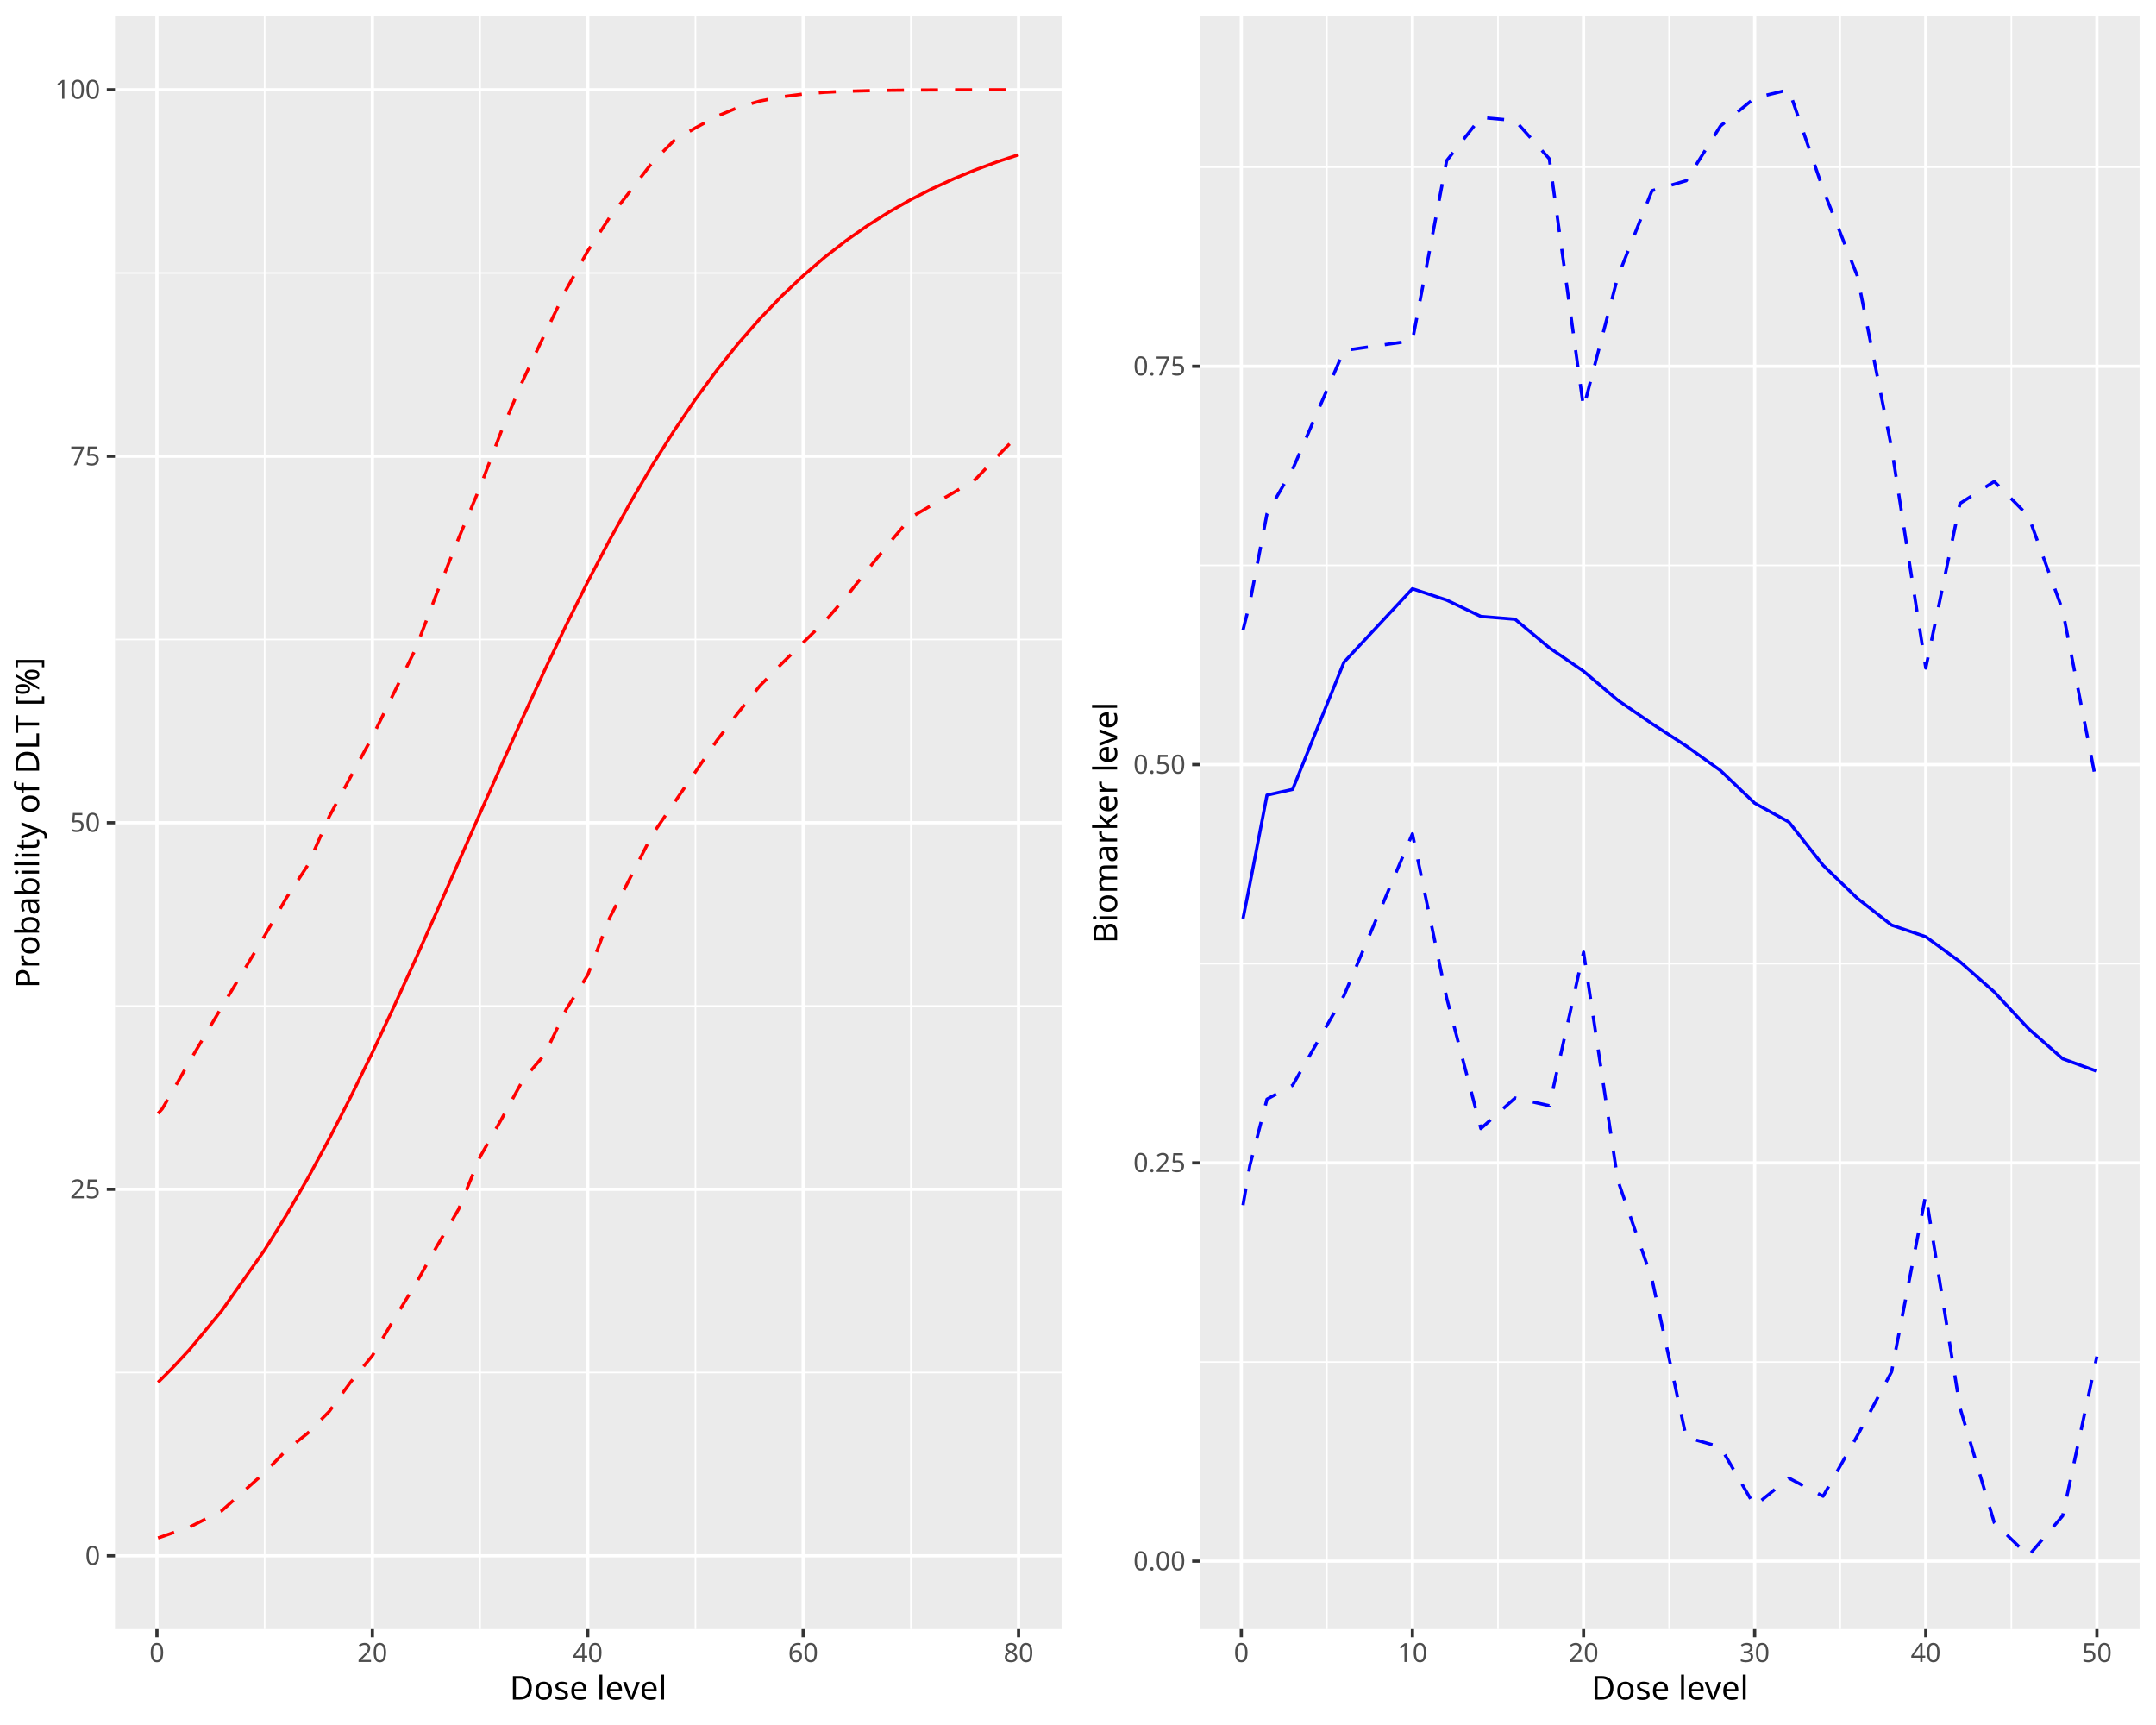
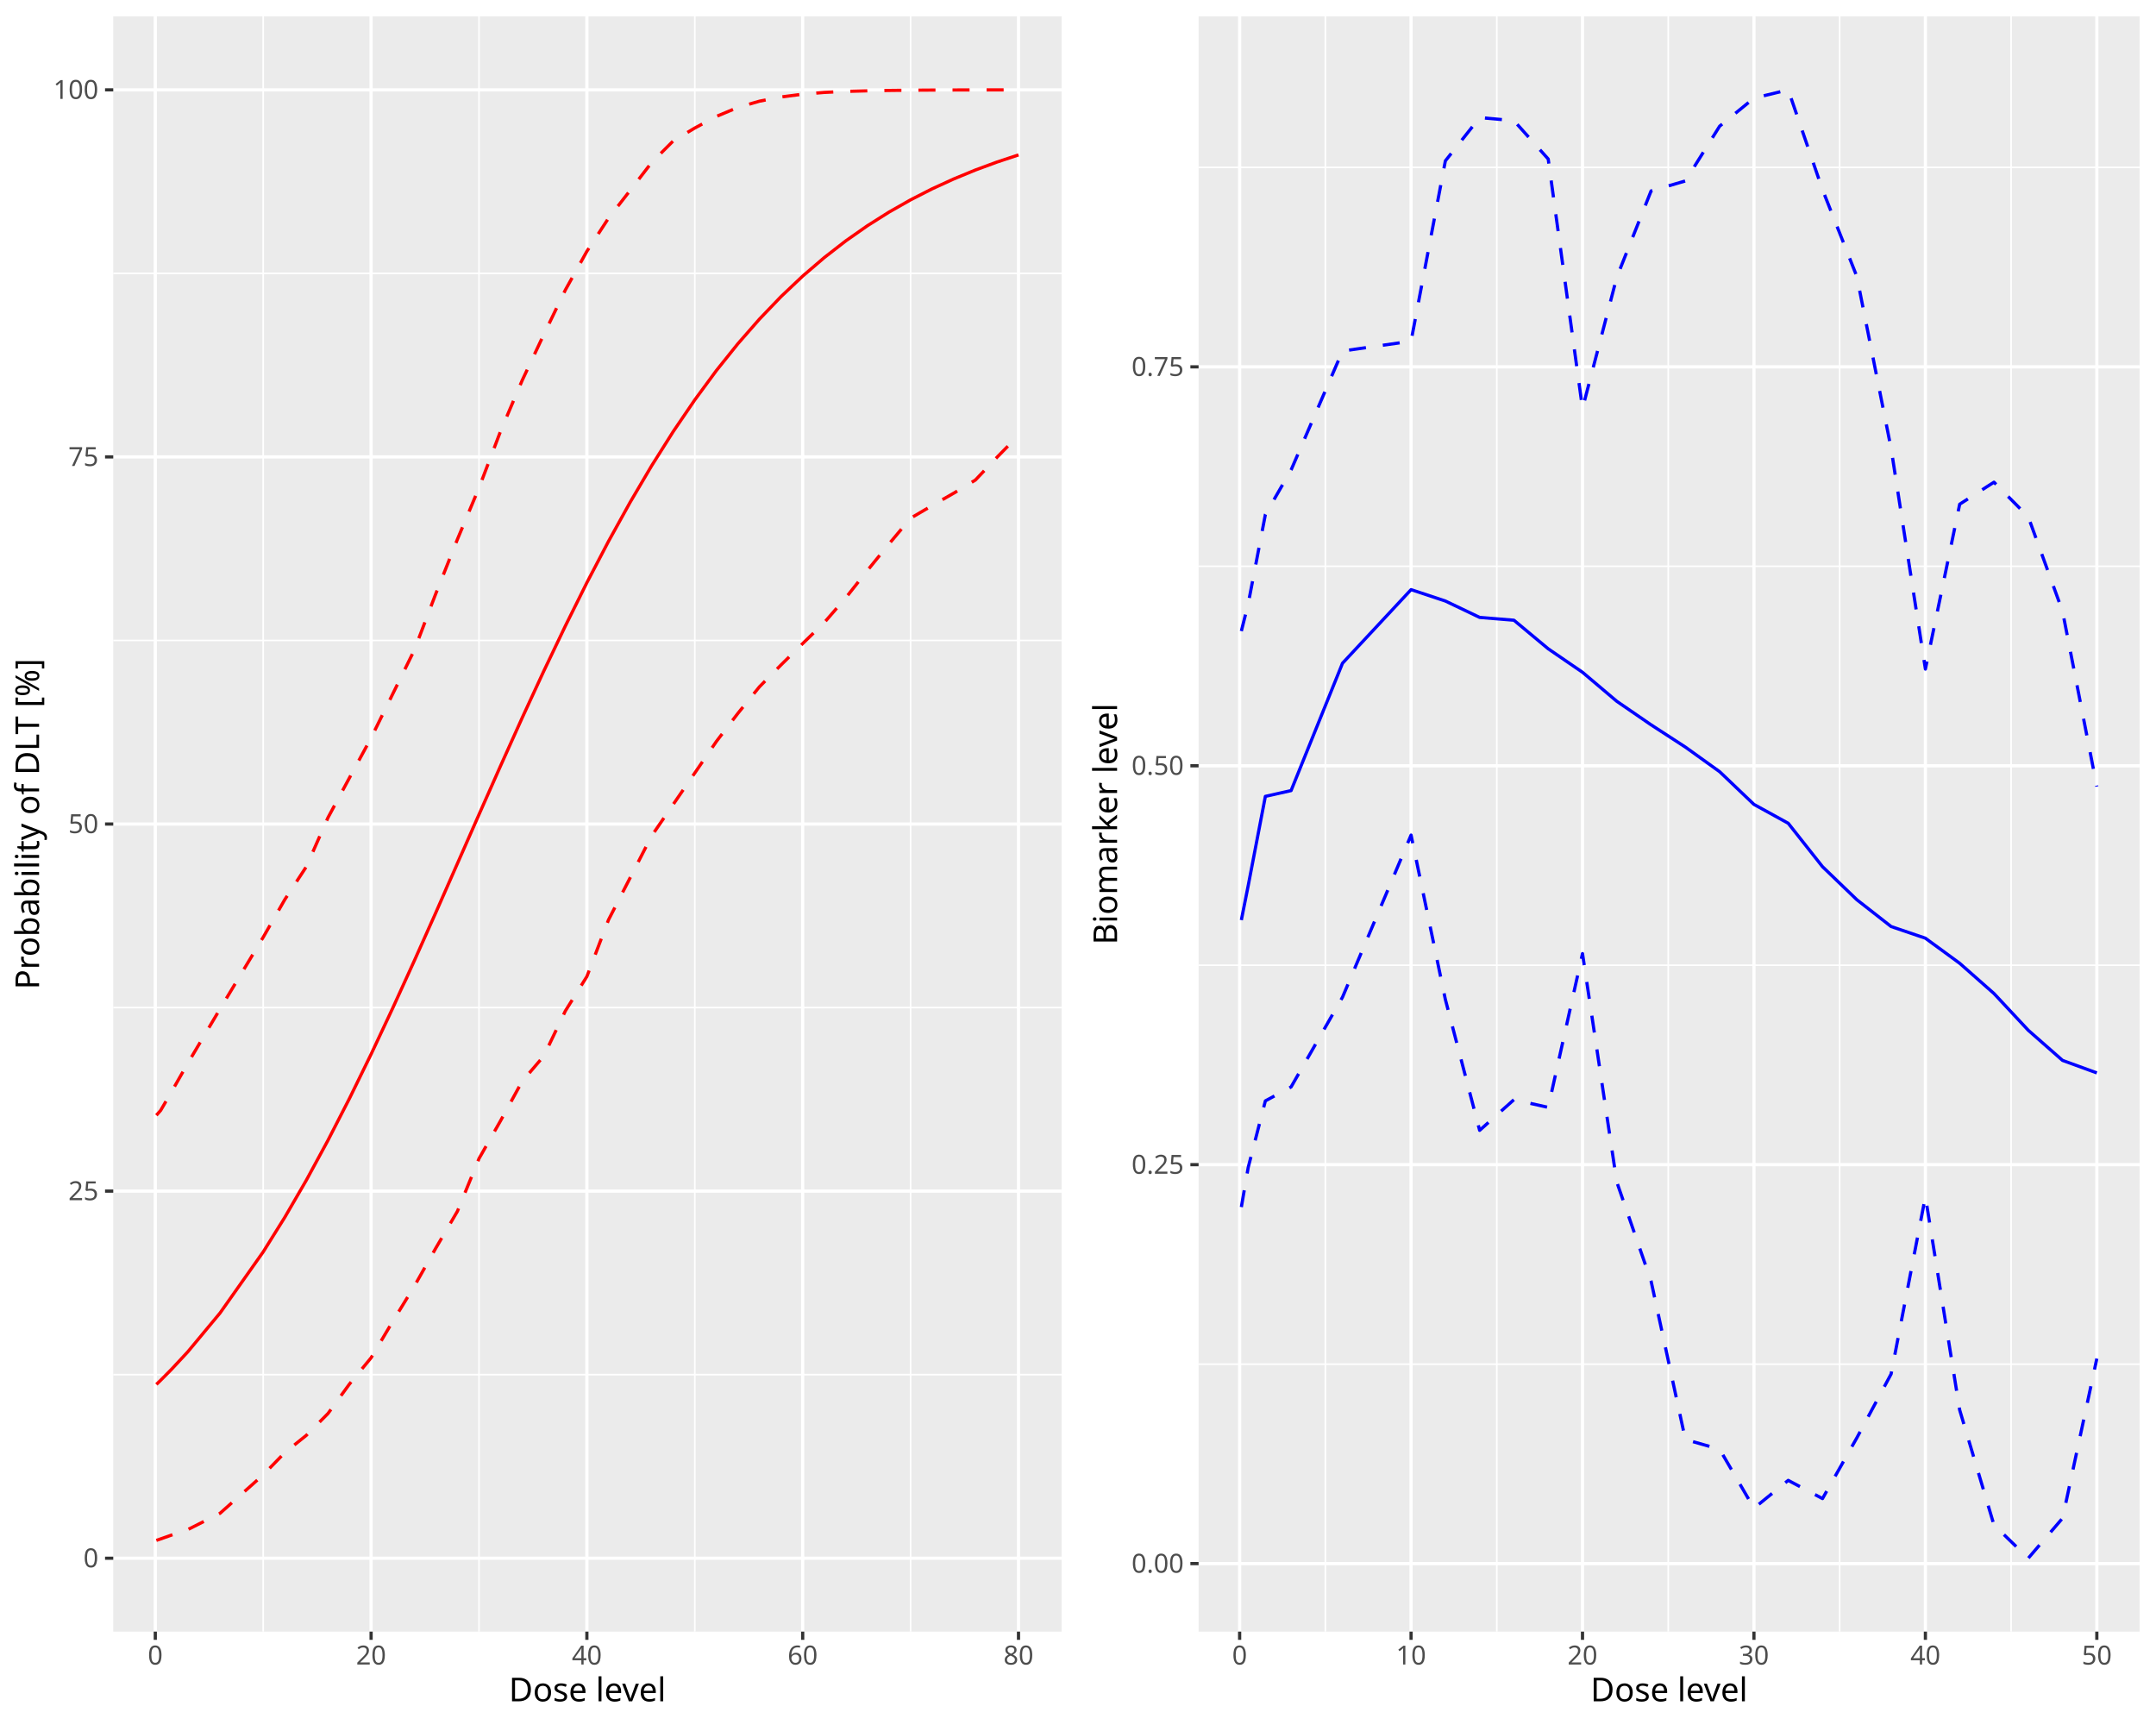
<svg xmlns="http://www.w3.org/2000/svg" class="svglite" data-engine-version="2.0" width="720.00pt" height="576.00pt" viewBox="0 0 720.00 576.00">
  <defs>
    <style type="text/css">
    .svglite line, .svglite polyline, .svglite polygon, .svglite path, .svglite rect, .svglite circle {
      fill: none;
      stroke: #000000;
      stroke-linecap: round;
      stroke-linejoin: round;
      stroke-miterlimit: 10.00;
    }
  </style>
  </defs>
  <rect width="100%" height="100%" style="stroke: none; fill: #FFFFFF;" />
  <defs>
    <clipPath id="cpMC4wMHw3MjAuMDB8MC4wMHw1NzYuMDA=">
      <rect x="0.00" y="0.00" width="720.00" height="576.00" />
    </clipPath>
  </defs>
  <g clip-path="url(#cpMC4wMHw3MjAuMDB8MC4wMHw1NzYuMDA=)">
</g>
  <defs>
    <clipPath id="cpMC4wMHwzNjAuMDB8MC4wMHw1NzYuMDA=">
      <rect x="0.00" y="0.00" width="360.00" height="576.00" />
    </clipPath>
  </defs>
  <g clip-path="url(#cpMC4wMHwzNjAuMDB8MC4wMHw1NzYuMDA=)">
    <rect x="0.00" y="0.00" width="360.00" height="576.00" style="stroke-width: 1.07; stroke: #FFFFFF; fill: #FFFFFF;" />
  </g>
  <g clip-path="url(#cpMC4wMHw3MjAuMDB8MC4wMHw1NzYuMDA=)">
</g>
  <defs>
-     <clipPath id="cpMzguNDB8MzU0LjUyfDUuNDh8NTQzLjk3">
-       <rect x="38.40" y="5.48" width="316.12" height="538.49" />
+     <clipPath id="cpMzcuODJ8MzU0LjUyfDUuNDh8NTQ0Ljgy">
+       <rect x="37.82" y="5.48" width="316.70" height="539.34" />
    </clipPath>
  </defs>
-   <g clip-path="url(#cpMzguNDB8MzU0LjUyfDUuNDh8NTQzLjk3)">
-     <rect x="38.40" y="5.48" width="316.12" height="538.49" style="stroke-width: 1.07; stroke: none; fill: #EBEBEB;" />
-     <polyline points="38.40,458.30 354.52,458.30 " style="stroke-width: 0.53; stroke: #FFFFFF; stroke-linecap: butt;" />
-     <polyline points="38.40,335.92 354.52,335.92 " style="stroke-width: 0.53; stroke: #FFFFFF; stroke-linecap: butt;" />
-     <polyline points="38.40,213.53 354.52,213.53 " style="stroke-width: 0.53; stroke: #FFFFFF; stroke-linecap: butt;" />
-     <polyline points="38.40,91.15 354.52,91.15 " style="stroke-width: 0.53; stroke: #FFFFFF; stroke-linecap: butt;" />
-     <polyline points="88.38,543.97 88.38,5.48 " style="stroke-width: 0.53; stroke: #FFFFFF; stroke-linecap: butt;" />
-     <polyline points="160.32,543.97 160.32,5.48 " style="stroke-width: 0.53; stroke: #FFFFFF; stroke-linecap: butt;" />
-     <polyline points="232.25,543.97 232.25,5.48 " style="stroke-width: 0.53; stroke: #FFFFFF; stroke-linecap: butt;" />
-     <polyline points="304.18,543.97 304.18,5.48 " style="stroke-width: 0.53; stroke: #FFFFFF; stroke-linecap: butt;" />
-     <polyline points="38.40,519.50 354.52,519.50 " style="stroke-width: 1.07; stroke: #FFFFFF; stroke-linecap: butt;" />
-     <polyline points="38.40,397.11 354.52,397.11 " style="stroke-width: 1.07; stroke: #FFFFFF; stroke-linecap: butt;" />
-     <polyline points="38.40,274.73 354.52,274.73 " style="stroke-width: 1.07; stroke: #FFFFFF; stroke-linecap: butt;" />
-     <polyline points="38.40,152.34 354.52,152.34 " style="stroke-width: 1.07; stroke: #FFFFFF; stroke-linecap: butt;" />
-     <polyline points="38.40,29.96 354.52,29.96 " style="stroke-width: 1.07; stroke: #FFFFFF; stroke-linecap: butt;" />
-     <polyline points="52.41,543.97 52.41,5.48 " style="stroke-width: 1.07; stroke: #FFFFFF; stroke-linecap: butt;" />
-     <polyline points="124.35,543.97 124.35,5.48 " style="stroke-width: 1.07; stroke: #FFFFFF; stroke-linecap: butt;" />
-     <polyline points="196.28,543.97 196.28,5.48 " style="stroke-width: 1.07; stroke: #FFFFFF; stroke-linecap: butt;" />
-     <polyline points="268.22,543.97 268.22,5.48 " style="stroke-width: 1.07; stroke: #FFFFFF; stroke-linecap: butt;" />
-     <polyline points="340.15,543.97 340.15,5.48 " style="stroke-width: 1.07; stroke: #FFFFFF; stroke-linecap: butt;" />
-     <polyline points="52.77,513.55 54.21,513.06 57.81,511.79 63.20,509.97 73.99,504.52 88.38,491.70 95.57,484.30 102.77,478.53 109.96,471.28 117.15,461.41 124.35,452.68 131.54,440.59 138.74,428.85 145.93,416.09 153.12,403.84 160.32,386.28 167.51,373.64 174.70,360.52 181.90,352.10 189.09,337.07 196.28,325.56 203.48,306.71 210.67,292.70 217.86,278.68 225.06,268.19 232.25,257.71 239.44,247.21 246.64,237.81 253.83,228.93 261.02,221.65 268.22,214.56 275.41,207.56 282.60,199.27 289.80,190.18 296.99,181.34 304.18,172.77 311.38,168.55 318.57,164.41 325.76,160.06 332.96,152.49 340.15,145.13 " style="stroke-width: 1.07; stroke: #FF0000; stroke-dasharray: 5.69,5.69; stroke-linecap: butt;" />
-     <polyline points="52.77,461.56 54.21,460.16 57.81,456.54 63.20,450.74 73.99,437.75 88.38,417.38 95.57,405.85 102.77,393.45 109.96,380.21 117.15,366.19 124.35,351.47 131.54,336.15 138.74,320.36 145.93,304.23 153.12,287.91 160.32,271.56 167.51,255.33 174.70,239.36 181.90,223.78 189.09,208.71 196.28,194.26 203.48,180.51 210.67,167.50 217.86,155.29 225.06,143.89 232.25,133.32 239.44,123.55 246.64,114.57 253.83,106.36 261.02,98.87 268.22,92.06 275.41,85.88 282.60,80.30 289.80,75.26 296.99,70.72 304.18,66.64 311.38,62.96 318.57,59.67 325.76,56.70 332.96,54.04 340.15,51.66 " style="stroke-width: 1.07; stroke: #FF0000; stroke-linecap: butt;" />
-     <polyline points="52.77,371.83 54.21,370.20 57.81,364.04 63.20,354.57 73.99,336.37 88.38,312.49 95.57,299.93 102.77,288.93 109.96,272.64 117.15,259.29 124.35,246.02 131.54,231.41 138.74,216.78 145.93,197.92 153.12,179.83 160.32,162.65 167.51,143.75 174.70,126.86 181.90,111.59 189.09,96.71 196.28,83.79 203.48,72.77 210.67,63.53 217.86,54.20 225.06,46.99 232.25,42.69 239.44,38.82 246.64,35.81 253.83,33.73 261.02,32.34 268.22,31.41 275.41,30.82 282.60,30.48 289.80,30.29 296.99,30.16 304.18,30.08 311.38,30.03 318.57,30.00 325.76,29.98 332.96,29.97 340.15,29.96 " style="stroke-width: 1.07; stroke: #FF0000; stroke-dasharray: 5.69,5.69; stroke-linecap: butt;" />
+   <g clip-path="url(#cpMzcuODJ8MzU0LjUyfDUuNDh8NTQ0Ljgy)">
+     <rect x="37.82" y="5.48" width="316.70" height="539.34" style="stroke-width: 1.07; stroke: none; fill: #EBEBEB;" />
+     <polyline points="37.82,459.02 354.52,459.02 " style="stroke-width: 0.53; stroke: #FFFFFF; stroke-linecap: butt;" />
+     <polyline points="37.82,336.44 354.52,336.44 " style="stroke-width: 0.53; stroke: #FFFFFF; stroke-linecap: butt;" />
+     <polyline points="37.82,213.86 354.52,213.86 " style="stroke-width: 0.53; stroke: #FFFFFF; stroke-linecap: butt;" />
+     <polyline points="37.82,91.28 354.52,91.28 " style="stroke-width: 0.53; stroke: #FFFFFF; stroke-linecap: butt;" />
+     <polyline points="87.89,544.82 87.89,5.48 " style="stroke-width: 0.53; stroke: #FFFFFF; stroke-linecap: butt;" />
+     <polyline points="159.96,544.82 159.96,5.48 " style="stroke-width: 0.53; stroke: #FFFFFF; stroke-linecap: butt;" />
+     <polyline points="232.03,544.82 232.03,5.48 " style="stroke-width: 0.53; stroke: #FFFFFF; stroke-linecap: butt;" />
+     <polyline points="304.09,544.82 304.09,5.48 " style="stroke-width: 0.53; stroke: #FFFFFF; stroke-linecap: butt;" />
+     <polyline points="37.82,520.31 354.52,520.31 " style="stroke-width: 1.07; stroke: #FFFFFF; stroke-linecap: butt;" />
+     <polyline points="37.82,397.73 354.52,397.73 " style="stroke-width: 1.07; stroke: #FFFFFF; stroke-linecap: butt;" />
+     <polyline points="37.82,275.15 354.52,275.15 " style="stroke-width: 1.07; stroke: #FFFFFF; stroke-linecap: butt;" />
+     <polyline points="37.82,152.57 354.52,152.57 " style="stroke-width: 1.07; stroke: #FFFFFF; stroke-linecap: butt;" />
+     <polyline points="37.82,30.00 354.52,30.00 " style="stroke-width: 1.07; stroke: #FFFFFF; stroke-linecap: butt;" />
+     <polyline points="51.86,544.82 51.86,5.48 " style="stroke-width: 1.07; stroke: #FFFFFF; stroke-linecap: butt;" />
+     <polyline points="123.93,544.82 123.93,5.48 " style="stroke-width: 1.07; stroke: #FFFFFF; stroke-linecap: butt;" />
+     <polyline points="195.99,544.82 195.99,5.48 " style="stroke-width: 1.07; stroke: #FFFFFF; stroke-linecap: butt;" />
+     <polyline points="268.06,544.82 268.06,5.48 " style="stroke-width: 1.07; stroke: #FFFFFF; stroke-linecap: butt;" />
+     <polyline points="340.13,544.82 340.13,5.48 " style="stroke-width: 1.07; stroke: #FFFFFF; stroke-linecap: butt;" />
+     <polyline points="52.22,514.35 53.66,513.86 57.26,512.59 62.67,510.77 73.48,505.31 87.89,492.47 95.10,485.06 102.31,479.27 109.51,472.02 116.72,462.13 123.93,453.38 131.13,441.28 138.34,429.52 145.55,416.74 152.75,404.47 159.96,386.88 167.17,374.22 174.37,361.08 181.58,352.65 188.79,337.59 195.99,326.07 203.20,307.18 210.41,293.15 217.61,279.12 224.82,268.60 232.03,258.11 239.23,247.59 246.44,238.17 253.65,229.29 260.85,222.00 268.06,214.89 275.27,207.88 282.47,199.58 289.68,190.47 296.89,181.62 304.09,173.04 311.30,168.80 318.51,164.67 325.71,160.31 332.92,152.72 340.13,145.35 " style="stroke-width: 1.07; stroke: #FF0000; stroke-dasharray: 5.69,5.69; stroke-linecap: butt;" />
+     <polyline points="52.22,462.28 53.66,460.88 57.26,457.25 62.67,451.44 73.48,438.43 87.89,418.03 95.10,406.49 102.31,394.07 109.51,380.80 116.72,366.76 123.93,352.01 131.13,336.67 138.34,320.85 145.55,304.70 152.75,288.36 159.96,271.98 167.17,255.72 174.37,239.72 181.58,224.12 188.79,209.04 195.99,194.56 203.20,180.78 210.41,167.76 217.61,155.53 224.82,144.11 232.03,133.52 239.23,123.74 246.44,114.75 253.65,106.52 260.85,99.01 268.06,92.19 275.27,86.01 282.47,80.42 289.68,75.37 296.89,70.82 304.09,66.73 311.30,63.05 318.51,59.75 325.71,56.78 332.92,54.12 340.13,51.73 " style="stroke-width: 1.07; stroke: #FF0000; stroke-linecap: butt;" />
+     <polyline points="52.22,372.41 53.66,370.77 57.26,364.60 62.67,355.12 73.48,336.89 87.89,312.97 95.10,300.39 102.31,289.38 109.51,273.06 116.72,259.69 123.93,246.40 131.13,231.77 138.34,217.12 145.55,198.22 152.75,180.10 159.96,162.90 167.17,143.97 174.37,127.05 181.58,111.75 188.79,96.85 195.99,83.91 203.20,72.88 210.41,63.62 217.61,54.27 224.82,47.06 232.03,42.75 239.23,38.88 246.44,35.86 253.65,33.78 260.85,32.38 268.06,31.45 275.27,30.86 282.47,30.52 289.68,30.33 296.89,30.20 304.09,30.12 311.30,30.07 318.51,30.04 325.71,30.02 332.92,30.01 340.13,30.00 " style="stroke-width: 1.07; stroke: #FF0000; stroke-dasharray: 5.69,5.69; stroke-linecap: butt;" />
  </g>
  <g clip-path="url(#cpMC4wMHw3MjAuMDB8MC4wMHw1NzYuMDA=)">
-     <text x="33.47" y="522.52" text-anchor="end" style="font-size: 8.80px; fill: #4D4D4D; font-family: sans;" textLength="4.89px" lengthAdjust="spacingAndGlyphs">0</text>
-     <text x="33.47" y="400.14" text-anchor="end" style="font-size: 8.80px; fill: #4D4D4D; font-family: sans;" textLength="9.79px" lengthAdjust="spacingAndGlyphs">25</text>
-     <text x="33.47" y="277.75" text-anchor="end" style="font-size: 8.80px; fill: #4D4D4D; font-family: sans;" textLength="9.79px" lengthAdjust="spacingAndGlyphs">50</text>
-     <text x="33.47" y="155.37" text-anchor="end" style="font-size: 8.80px; fill: #4D4D4D; font-family: sans;" textLength="9.79px" lengthAdjust="spacingAndGlyphs">75</text>
-     <text x="33.47" y="32.98" text-anchor="end" style="font-size: 8.80px; fill: #4D4D4D; font-family: sans;" textLength="14.68px" lengthAdjust="spacingAndGlyphs">100</text>
-     <polyline points="35.66,519.50 38.40,519.50 " style="stroke-width: 1.07; stroke: #333333; stroke-linecap: butt;" />
-     <polyline points="35.66,397.11 38.40,397.11 " style="stroke-width: 1.07; stroke: #333333; stroke-linecap: butt;" />
-     <polyline points="35.66,274.73 38.40,274.73 " style="stroke-width: 1.07; stroke: #333333; stroke-linecap: butt;" />
-     <polyline points="35.66,152.34 38.40,152.34 " style="stroke-width: 1.07; stroke: #333333; stroke-linecap: butt;" />
-     <polyline points="35.66,29.96 38.40,29.96 " style="stroke-width: 1.07; stroke: #333333; stroke-linecap: butt;" />
-     <polyline points="52.41,546.71 52.41,543.97 " style="stroke-width: 1.07; stroke: #333333; stroke-linecap: butt;" />
-     <polyline points="124.35,546.71 124.35,543.97 " style="stroke-width: 1.07; stroke: #333333; stroke-linecap: butt;" />
-     <polyline points="196.28,546.71 196.28,543.97 " style="stroke-width: 1.07; stroke: #333333; stroke-linecap: butt;" />
-     <polyline points="268.22,546.71 268.22,543.97 " style="stroke-width: 1.07; stroke: #333333; stroke-linecap: butt;" />
-     <polyline points="340.15,546.71 340.15,543.97 " style="stroke-width: 1.07; stroke: #333333; stroke-linecap: butt;" />
-     <text x="52.41" y="554.96" text-anchor="middle" style="font-size: 8.80px; fill: #4D4D4D; font-family: sans;" textLength="4.89px" lengthAdjust="spacingAndGlyphs">0</text>
-     <text x="124.35" y="554.96" text-anchor="middle" style="font-size: 8.80px; fill: #4D4D4D; font-family: sans;" textLength="9.79px" lengthAdjust="spacingAndGlyphs">20</text>
-     <text x="196.28" y="554.96" text-anchor="middle" style="font-size: 8.80px; fill: #4D4D4D; font-family: sans;" textLength="9.79px" lengthAdjust="spacingAndGlyphs">40</text>
-     <text x="268.22" y="554.96" text-anchor="middle" style="font-size: 8.80px; fill: #4D4D4D; font-family: sans;" textLength="9.79px" lengthAdjust="spacingAndGlyphs">60</text>
-     <text x="340.15" y="554.96" text-anchor="middle" style="font-size: 8.80px; fill: #4D4D4D; font-family: sans;" textLength="9.79px" lengthAdjust="spacingAndGlyphs">80</text>
-     <text x="196.46" y="567.52" text-anchor="middle" style="font-size: 11.00px; font-family: sans;" textLength="51.37px" lengthAdjust="spacingAndGlyphs">Dose level</text>
-     <text transform="translate(13.05,274.73) rotate(-90)" text-anchor="middle" style="font-size: 11.00px; font-family: sans;" textLength="106.38px" lengthAdjust="spacingAndGlyphs">Probability of DLT [%]</text>
+     <text x="32.89" y="523.34" text-anchor="end" style="font-size: 8.80px; fill: #4D4D4D; font-family: sans;" textLength="4.89px" lengthAdjust="spacingAndGlyphs">0</text>
+     <text x="32.89" y="400.76" text-anchor="end" style="font-size: 8.80px; fill: #4D4D4D; font-family: sans;" textLength="9.79px" lengthAdjust="spacingAndGlyphs">25</text>
+     <text x="32.89" y="278.18" text-anchor="end" style="font-size: 8.80px; fill: #4D4D4D; font-family: sans;" textLength="9.79px" lengthAdjust="spacingAndGlyphs">50</text>
+     <text x="32.89" y="155.60" text-anchor="end" style="font-size: 8.80px; fill: #4D4D4D; font-family: sans;" textLength="9.79px" lengthAdjust="spacingAndGlyphs">75</text>
+     <text x="32.89" y="33.02" text-anchor="end" style="font-size: 8.80px; fill: #4D4D4D; font-family: sans;" textLength="14.68px" lengthAdjust="spacingAndGlyphs">100</text>
+     <polyline points="35.08,520.31 37.82,520.31 " style="stroke-width: 1.07; stroke: #333333; stroke-linecap: butt;" />
+     <polyline points="35.08,397.73 37.82,397.73 " style="stroke-width: 1.07; stroke: #333333; stroke-linecap: butt;" />
+     <polyline points="35.08,275.15 37.82,275.15 " style="stroke-width: 1.07; stroke: #333333; stroke-linecap: butt;" />
+     <polyline points="35.08,152.57 37.82,152.57 " style="stroke-width: 1.07; stroke: #333333; stroke-linecap: butt;" />
+     <polyline points="35.08,30.00 37.82,30.00 " style="stroke-width: 1.07; stroke: #333333; stroke-linecap: butt;" />
+     <polyline points="51.86,547.56 51.86,544.82 " style="stroke-width: 1.07; stroke: #333333; stroke-linecap: butt;" />
+     <polyline points="123.93,547.56 123.93,544.82 " style="stroke-width: 1.07; stroke: #333333; stroke-linecap: butt;" />
+     <polyline points="195.99,547.56 195.99,544.82 " style="stroke-width: 1.07; stroke: #333333; stroke-linecap: butt;" />
+     <polyline points="268.06,547.56 268.06,544.82 " style="stroke-width: 1.07; stroke: #333333; stroke-linecap: butt;" />
+     <polyline points="340.13,547.56 340.13,544.82 " style="stroke-width: 1.07; stroke: #333333; stroke-linecap: butt;" />
+     <text x="51.86" y="555.81" text-anchor="middle" style="font-size: 8.80px; fill: #4D4D4D; font-family: sans;" textLength="4.89px" lengthAdjust="spacingAndGlyphs">0</text>
+     <text x="123.93" y="555.81" text-anchor="middle" style="font-size: 8.80px; fill: #4D4D4D; font-family: sans;" textLength="9.79px" lengthAdjust="spacingAndGlyphs">20</text>
+     <text x="195.99" y="555.81" text-anchor="middle" style="font-size: 8.80px; fill: #4D4D4D; font-family: sans;" textLength="9.79px" lengthAdjust="spacingAndGlyphs">40</text>
+     <text x="268.06" y="555.81" text-anchor="middle" style="font-size: 8.80px; fill: #4D4D4D; font-family: sans;" textLength="9.79px" lengthAdjust="spacingAndGlyphs">60</text>
+     <text x="340.13" y="555.81" text-anchor="middle" style="font-size: 8.80px; fill: #4D4D4D; font-family: sans;" textLength="9.79px" lengthAdjust="spacingAndGlyphs">80</text>
+     <text x="196.17" y="568.10" text-anchor="middle" style="font-size: 11.00px; font-family: sans;" textLength="51.37px" lengthAdjust="spacingAndGlyphs">Dose level</text>
+     <text transform="translate(13.05,275.15) rotate(-90)" text-anchor="middle" style="font-size: 11.00px; font-family: sans;" textLength="106.38px" lengthAdjust="spacingAndGlyphs">Probability of DLT [%]</text>
  </g>
  <defs>
    <clipPath id="cpMzYwLjAwfDcyMC4wMHwwLjAwfDU3Ni4wMA==">
      <rect x="360.00" y="0.00" width="360.00" height="576.00" />
    </clipPath>
  </defs>
  <g clip-path="url(#cpMzYwLjAwfDcyMC4wMHwwLjAwfDU3Ni4wMA==)">
    <rect x="360.00" y="0.00" width="360.00" height="576.00" style="stroke-width: 1.07; stroke: #FFFFFF; fill: #FFFFFF;" />
  </g>
  <g clip-path="url(#cpMC4wMHw3MjAuMDB8MC4wMHw1NzYuMDA=)">
</g>
  <defs>
-     <clipPath id="cpNDAwLjg1fDcxNC41Mnw1LjQ4fDU0My45Nw==">
-       <rect x="400.85" y="5.48" width="313.67" height="538.49" />
+     <clipPath id="cpNDAwLjI3fDcxNC41Mnw1LjQ4fDU0NC44Mg==">
+       <rect x="400.27" y="5.48" width="314.25" height="539.34" />
    </clipPath>
  </defs>
-   <g clip-path="url(#cpNDAwLjg1fDcxNC41Mnw1LjQ4fDU0My45Nw==)">
-     <rect x="400.85" y="5.48" width="313.67" height="538.49" style="stroke-width: 1.07; stroke: none; fill: #EBEBEB;" />
-     <polyline points="400.85,454.80 714.52,454.80 " style="stroke-width: 0.53; stroke: #FFFFFF; stroke-linecap: butt;" />
-     <polyline points="400.85,321.80 714.52,321.80 " style="stroke-width: 0.53; stroke: #FFFFFF; stroke-linecap: butt;" />
-     <polyline points="400.85,188.80 714.52,188.80 " style="stroke-width: 0.53; stroke: #FFFFFF; stroke-linecap: butt;" />
-     <polyline points="400.85,55.81 714.52,55.81 " style="stroke-width: 0.53; stroke: #FFFFFF; stroke-linecap: butt;" />
-     <polyline points="443.11,543.97 443.11,5.48 " style="stroke-width: 0.53; stroke: #FFFFFF; stroke-linecap: butt;" />
-     <polyline points="500.25,543.97 500.25,5.48 " style="stroke-width: 0.53; stroke: #FFFFFF; stroke-linecap: butt;" />
-     <polyline points="557.40,543.97 557.40,5.48 " style="stroke-width: 0.53; stroke: #FFFFFF; stroke-linecap: butt;" />
-     <polyline points="614.54,543.97 614.54,5.48 " style="stroke-width: 0.53; stroke: #FFFFFF; stroke-linecap: butt;" />
-     <polyline points="671.69,543.97 671.69,5.48 " style="stroke-width: 0.53; stroke: #FFFFFF; stroke-linecap: butt;" />
-     <polyline points="400.85,521.29 714.52,521.29 " style="stroke-width: 1.07; stroke: #FFFFFF; stroke-linecap: butt;" />
-     <polyline points="400.85,388.30 714.52,388.30 " style="stroke-width: 1.07; stroke: #FFFFFF; stroke-linecap: butt;" />
-     <polyline points="400.85,255.30 714.52,255.30 " style="stroke-width: 1.07; stroke: #FFFFFF; stroke-linecap: butt;" />
-     <polyline points="400.85,122.31 714.52,122.31 " style="stroke-width: 1.07; stroke: #FFFFFF; stroke-linecap: butt;" />
-     <polyline points="414.54,543.97 414.54,5.48 " style="stroke-width: 1.07; stroke: #FFFFFF; stroke-linecap: butt;" />
-     <polyline points="471.68,543.97 471.68,5.48 " style="stroke-width: 1.07; stroke: #FFFFFF; stroke-linecap: butt;" />
-     <polyline points="528.83,543.97 528.83,5.48 " style="stroke-width: 1.07; stroke: #FFFFFF; stroke-linecap: butt;" />
-     <polyline points="585.97,543.97 585.97,5.48 " style="stroke-width: 1.07; stroke: #FFFFFF; stroke-linecap: butt;" />
-     <polyline points="643.12,543.97 643.12,5.48 " style="stroke-width: 1.07; stroke: #FFFFFF; stroke-linecap: butt;" />
-     <polyline points="700.26,543.97 700.26,5.48 " style="stroke-width: 1.07; stroke: #FFFFFF; stroke-linecap: butt;" />
-     <polyline points="415.11,402.43 417.39,389.22 423.11,367.03 431.68,362.39 448.82,332.46 471.68,278.41 483.11,333.22 494.54,376.85 505.97,366.63 517.40,369.20 528.83,317.93 540.26,394.09 551.68,427.11 563.11,479.91 574.54,483.18 585.97,502.83 597.40,493.54 608.83,499.62 620.26,479.41 631.69,458.08 643.12,398.92 654.55,470.08 665.98,508.42 677.40,519.50 688.83,506.16 700.26,452.94 " style="stroke-width: 1.07; stroke: #0000FF; stroke-dasharray: 5.69,5.69; stroke-linecap: butt;" />
-     <polyline points="415.11,306.75 417.39,295.27 423.11,265.51 431.68,263.58 448.82,221.12 471.68,196.59 483.11,200.38 494.54,205.84 505.97,206.78 517.40,216.30 528.83,224.13 540.26,233.81 551.68,241.66 563.11,249.08 574.54,257.28 585.97,268.18 597.40,274.48 608.83,288.95 620.26,299.96 631.69,308.90 643.12,312.80 654.55,321.16 665.98,331.23 677.40,343.48 688.83,353.53 700.26,357.71 " style="stroke-width: 1.07; stroke: #0000FF; stroke-linecap: butt;" />
-     <polyline points="415.11,210.41 417.39,201.32 423.11,171.56 431.68,156.70 448.82,117.03 471.68,113.76 483.11,53.65 494.54,39.21 505.97,40.24 517.40,53.02 528.83,136.20 540.26,92.45 551.68,63.67 563.11,60.34 574.54,42.08 585.97,32.72 597.40,29.96 608.83,63.25 620.26,92.14 631.69,149.53 643.12,223.08 654.55,168.11 665.98,160.77 677.40,172.32 688.83,203.82 700.26,262.22 " style="stroke-width: 1.07; stroke: #0000FF; stroke-dasharray: 5.69,5.69; stroke-linecap: butt;" />
+   <g clip-path="url(#cpNDAwLjI3fDcxNC41Mnw1LjQ4fDU0NC44Mg==)">
+     <rect x="400.27" y="5.48" width="314.25" height="539.34" style="stroke-width: 1.07; stroke: none; fill: #EBEBEB;" />
+     <polyline points="400.27,455.51 714.52,455.51 " style="stroke-width: 0.53; stroke: #FFFFFF; stroke-linecap: butt;" />
+     <polyline points="400.27,322.30 714.52,322.30 " style="stroke-width: 0.53; stroke: #FFFFFF; stroke-linecap: butt;" />
+     <polyline points="400.27,189.09 714.52,189.09 " style="stroke-width: 0.53; stroke: #FFFFFF; stroke-linecap: butt;" />
+     <polyline points="400.27,55.89 714.52,55.89 " style="stroke-width: 0.53; stroke: #FFFFFF; stroke-linecap: butt;" />
+     <polyline points="442.61,544.82 442.61,5.48 " style="stroke-width: 0.53; stroke: #FFFFFF; stroke-linecap: butt;" />
+     <polyline points="499.86,544.82 499.86,5.48 " style="stroke-width: 0.53; stroke: #FFFFFF; stroke-linecap: butt;" />
+     <polyline points="557.11,544.82 557.11,5.48 " style="stroke-width: 0.53; stroke: #FFFFFF; stroke-linecap: butt;" />
+     <polyline points="614.36,544.82 614.36,5.48 " style="stroke-width: 0.53; stroke: #FFFFFF; stroke-linecap: butt;" />
+     <polyline points="671.61,544.82 671.61,5.48 " style="stroke-width: 0.53; stroke: #FFFFFF; stroke-linecap: butt;" />
+     <polyline points="400.27,522.11 714.52,522.11 " style="stroke-width: 1.07; stroke: #FFFFFF; stroke-linecap: butt;" />
+     <polyline points="400.27,388.90 714.52,388.90 " style="stroke-width: 1.07; stroke: #FFFFFF; stroke-linecap: butt;" />
+     <polyline points="400.27,255.70 714.52,255.70 " style="stroke-width: 1.07; stroke: #FFFFFF; stroke-linecap: butt;" />
+     <polyline points="400.27,122.49 714.52,122.49 " style="stroke-width: 1.07; stroke: #FFFFFF; stroke-linecap: butt;" />
+     <polyline points="413.98,544.82 413.98,5.48 " style="stroke-width: 1.07; stroke: #FFFFFF; stroke-linecap: butt;" />
+     <polyline points="471.23,544.82 471.23,5.48 " style="stroke-width: 1.07; stroke: #FFFFFF; stroke-linecap: butt;" />
+     <polyline points="528.48,544.82 528.48,5.48 " style="stroke-width: 1.07; stroke: #FFFFFF; stroke-linecap: butt;" />
+     <polyline points="585.73,544.82 585.73,5.48 " style="stroke-width: 1.07; stroke: #FFFFFF; stroke-linecap: butt;" />
+     <polyline points="642.99,544.82 642.99,5.48 " style="stroke-width: 1.07; stroke: #FFFFFF; stroke-linecap: butt;" />
+     <polyline points="700.24,544.82 700.24,5.48 " style="stroke-width: 1.07; stroke: #FFFFFF; stroke-linecap: butt;" />
+     <polyline points="414.55,403.06 416.84,389.83 422.57,367.60 431.16,362.95 448.33,332.98 471.23,278.84 482.68,333.73 494.13,377.44 505.58,367.20 517.03,369.77 528.48,318.42 539.93,394.70 551.38,427.78 562.83,480.66 574.28,483.94 585.73,503.62 597.18,494.31 608.63,500.40 620.08,480.15 631.54,458.80 642.99,399.54 654.44,470.82 665.89,509.21 677.34,520.31 688.79,506.95 700.24,453.65 " style="stroke-width: 1.07; stroke: #0000FF; stroke-dasharray: 5.69,5.69; stroke-linecap: butt;" />
+     <polyline points="414.55,307.23 416.84,295.73 422.57,265.92 431.16,263.99 448.33,221.46 471.23,196.89 482.68,200.69 494.13,206.16 505.58,207.10 517.03,216.64 528.48,224.48 539.93,234.17 551.38,242.03 562.83,249.46 574.28,257.68 585.73,268.60 597.18,274.90 608.63,289.40 620.08,300.42 631.54,309.38 642.99,313.28 654.44,321.65 665.89,331.75 677.34,344.02 688.79,354.08 700.24,358.26 " style="stroke-width: 1.07; stroke: #0000FF; stroke-linecap: butt;" />
+     <polyline points="414.55,210.73 416.84,201.63 422.57,171.82 431.16,156.94 448.33,117.21 471.23,113.93 482.68,53.72 494.13,39.26 505.58,40.29 517.03,53.10 528.48,136.41 539.93,92.58 551.38,63.76 562.83,60.42 574.28,42.13 585.73,32.77 597.18,30.00 608.63,63.34 620.08,92.28 631.54,149.76 642.99,223.42 654.44,168.36 665.89,161.01 677.34,172.58 688.79,204.13 700.24,262.63 " style="stroke-width: 1.07; stroke: #0000FF; stroke-dasharray: 5.69,5.69; stroke-linecap: butt;" />
  </g>
  <g clip-path="url(#cpMC4wMHw3MjAuMDB8MC4wMHw1NzYuMDA=)">
-     <text x="395.92" y="524.32" text-anchor="end" style="font-size: 8.80px; fill: #4D4D4D; font-family: sans;" textLength="17.13px" lengthAdjust="spacingAndGlyphs">0.00</text>
-     <text x="395.92" y="391.33" text-anchor="end" style="font-size: 8.80px; fill: #4D4D4D; font-family: sans;" textLength="17.13px" lengthAdjust="spacingAndGlyphs">0.25</text>
-     <text x="395.92" y="258.33" text-anchor="end" style="font-size: 8.80px; fill: #4D4D4D; font-family: sans;" textLength="17.13px" lengthAdjust="spacingAndGlyphs">0.50</text>
-     <text x="395.92" y="125.33" text-anchor="end" style="font-size: 8.80px; fill: #4D4D4D; font-family: sans;" textLength="17.13px" lengthAdjust="spacingAndGlyphs">0.75</text>
-     <polyline points="398.11,521.29 400.85,521.29 " style="stroke-width: 1.07; stroke: #333333; stroke-linecap: butt;" />
-     <polyline points="398.11,388.30 400.85,388.30 " style="stroke-width: 1.07; stroke: #333333; stroke-linecap: butt;" />
-     <polyline points="398.11,255.30 400.85,255.30 " style="stroke-width: 1.07; stroke: #333333; stroke-linecap: butt;" />
-     <polyline points="398.11,122.31 400.85,122.31 " style="stroke-width: 1.07; stroke: #333333; stroke-linecap: butt;" />
-     <polyline points="414.54,546.71 414.54,543.97 " style="stroke-width: 1.07; stroke: #333333; stroke-linecap: butt;" />
-     <polyline points="471.68,546.71 471.68,543.97 " style="stroke-width: 1.07; stroke: #333333; stroke-linecap: butt;" />
-     <polyline points="528.83,546.71 528.83,543.97 " style="stroke-width: 1.07; stroke: #333333; stroke-linecap: butt;" />
-     <polyline points="585.97,546.71 585.97,543.97 " style="stroke-width: 1.07; stroke: #333333; stroke-linecap: butt;" />
-     <polyline points="643.12,546.71 643.12,543.97 " style="stroke-width: 1.07; stroke: #333333; stroke-linecap: butt;" />
-     <polyline points="700.26,546.71 700.26,543.97 " style="stroke-width: 1.07; stroke: #333333; stroke-linecap: butt;" />
-     <text x="414.54" y="554.96" text-anchor="middle" style="font-size: 8.80px; fill: #4D4D4D; font-family: sans;" textLength="4.89px" lengthAdjust="spacingAndGlyphs">0</text>
-     <text x="471.68" y="554.96" text-anchor="middle" style="font-size: 8.80px; fill: #4D4D4D; font-family: sans;" textLength="9.79px" lengthAdjust="spacingAndGlyphs">10</text>
-     <text x="528.83" y="554.96" text-anchor="middle" style="font-size: 8.80px; fill: #4D4D4D; font-family: sans;" textLength="9.79px" lengthAdjust="spacingAndGlyphs">20</text>
-     <text x="585.97" y="554.96" text-anchor="middle" style="font-size: 8.80px; fill: #4D4D4D; font-family: sans;" textLength="9.79px" lengthAdjust="spacingAndGlyphs">30</text>
-     <text x="643.12" y="554.96" text-anchor="middle" style="font-size: 8.80px; fill: #4D4D4D; font-family: sans;" textLength="9.79px" lengthAdjust="spacingAndGlyphs">40</text>
-     <text x="700.26" y="554.96" text-anchor="middle" style="font-size: 8.80px; fill: #4D4D4D; font-family: sans;" textLength="9.79px" lengthAdjust="spacingAndGlyphs">50</text>
-     <text x="557.68" y="567.52" text-anchor="middle" style="font-size: 11.00px; font-family: sans;" textLength="51.37px" lengthAdjust="spacingAndGlyphs">Dose level</text>
-     <text transform="translate(373.05,274.73) rotate(-90)" text-anchor="middle" style="font-size: 11.00px; font-family: sans;" textLength="75.81px" lengthAdjust="spacingAndGlyphs">Biomarker level</text>
+     <text x="395.34" y="525.14" text-anchor="end" style="font-size: 8.80px; fill: #4D4D4D; font-family: sans;" textLength="17.13px" lengthAdjust="spacingAndGlyphs">0.00</text>
+     <text x="395.34" y="391.93" text-anchor="end" style="font-size: 8.80px; fill: #4D4D4D; font-family: sans;" textLength="17.13px" lengthAdjust="spacingAndGlyphs">0.25</text>
+     <text x="395.34" y="258.72" text-anchor="end" style="font-size: 8.80px; fill: #4D4D4D; font-family: sans;" textLength="17.13px" lengthAdjust="spacingAndGlyphs">0.50</text>
+     <text x="395.34" y="125.52" text-anchor="end" style="font-size: 8.80px; fill: #4D4D4D; font-family: sans;" textLength="17.13px" lengthAdjust="spacingAndGlyphs">0.75</text>
+     <polyline points="397.53,522.11 400.27,522.11 " style="stroke-width: 1.07; stroke: #333333; stroke-linecap: butt;" />
+     <polyline points="397.53,388.90 400.27,388.90 " style="stroke-width: 1.07; stroke: #333333; stroke-linecap: butt;" />
+     <polyline points="397.53,255.70 400.27,255.70 " style="stroke-width: 1.07; stroke: #333333; stroke-linecap: butt;" />
+     <polyline points="397.53,122.49 400.27,122.49 " style="stroke-width: 1.07; stroke: #333333; stroke-linecap: butt;" />
+     <polyline points="413.98,547.56 413.98,544.82 " style="stroke-width: 1.07; stroke: #333333; stroke-linecap: butt;" />
+     <polyline points="471.23,547.56 471.23,544.82 " style="stroke-width: 1.07; stroke: #333333; stroke-linecap: butt;" />
+     <polyline points="528.48,547.56 528.48,544.82 " style="stroke-width: 1.07; stroke: #333333; stroke-linecap: butt;" />
+     <polyline points="585.73,547.56 585.73,544.82 " style="stroke-width: 1.07; stroke: #333333; stroke-linecap: butt;" />
+     <polyline points="642.99,547.56 642.99,544.82 " style="stroke-width: 1.07; stroke: #333333; stroke-linecap: butt;" />
+     <polyline points="700.24,547.56 700.24,544.82 " style="stroke-width: 1.07; stroke: #333333; stroke-linecap: butt;" />
+     <text x="413.98" y="555.81" text-anchor="middle" style="font-size: 8.80px; fill: #4D4D4D; font-family: sans;" textLength="4.89px" lengthAdjust="spacingAndGlyphs">0</text>
+     <text x="471.23" y="555.81" text-anchor="middle" style="font-size: 8.80px; fill: #4D4D4D; font-family: sans;" textLength="9.79px" lengthAdjust="spacingAndGlyphs">10</text>
+     <text x="528.48" y="555.81" text-anchor="middle" style="font-size: 8.80px; fill: #4D4D4D; font-family: sans;" textLength="9.79px" lengthAdjust="spacingAndGlyphs">20</text>
+     <text x="585.73" y="555.81" text-anchor="middle" style="font-size: 8.80px; fill: #4D4D4D; font-family: sans;" textLength="9.79px" lengthAdjust="spacingAndGlyphs">30</text>
+     <text x="642.99" y="555.81" text-anchor="middle" style="font-size: 8.80px; fill: #4D4D4D; font-family: sans;" textLength="9.79px" lengthAdjust="spacingAndGlyphs">40</text>
+     <text x="700.24" y="555.81" text-anchor="middle" style="font-size: 8.80px; fill: #4D4D4D; font-family: sans;" textLength="9.79px" lengthAdjust="spacingAndGlyphs">50</text>
+     <text x="557.39" y="568.10" text-anchor="middle" style="font-size: 11.00px; font-family: sans;" textLength="51.37px" lengthAdjust="spacingAndGlyphs">Dose level</text>
+     <text transform="translate(373.05,275.15) rotate(-90)" text-anchor="middle" style="font-size: 11.00px; font-family: sans;" textLength="75.81px" lengthAdjust="spacingAndGlyphs">Biomarker level</text>
  </g>
</svg>
